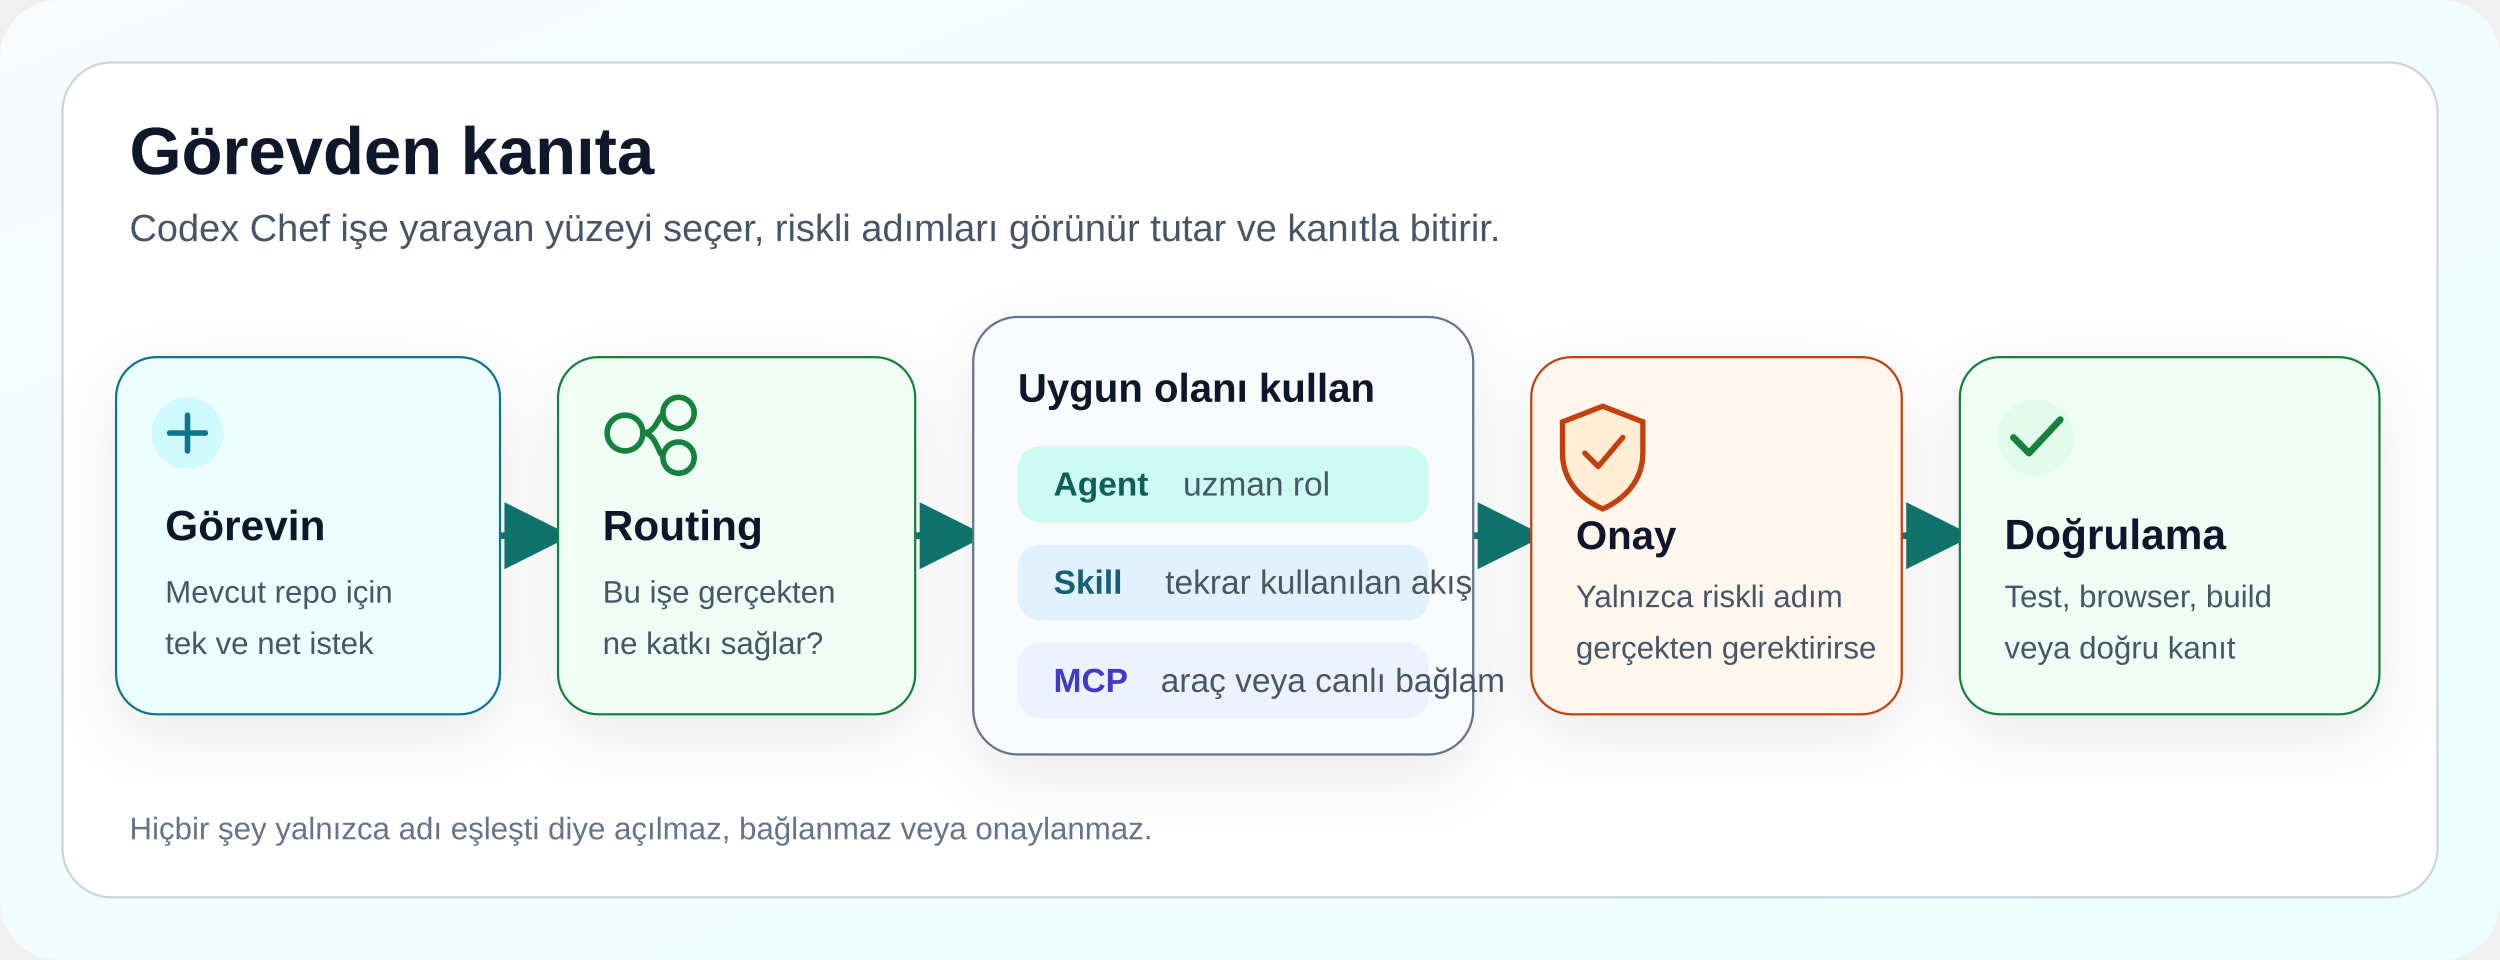
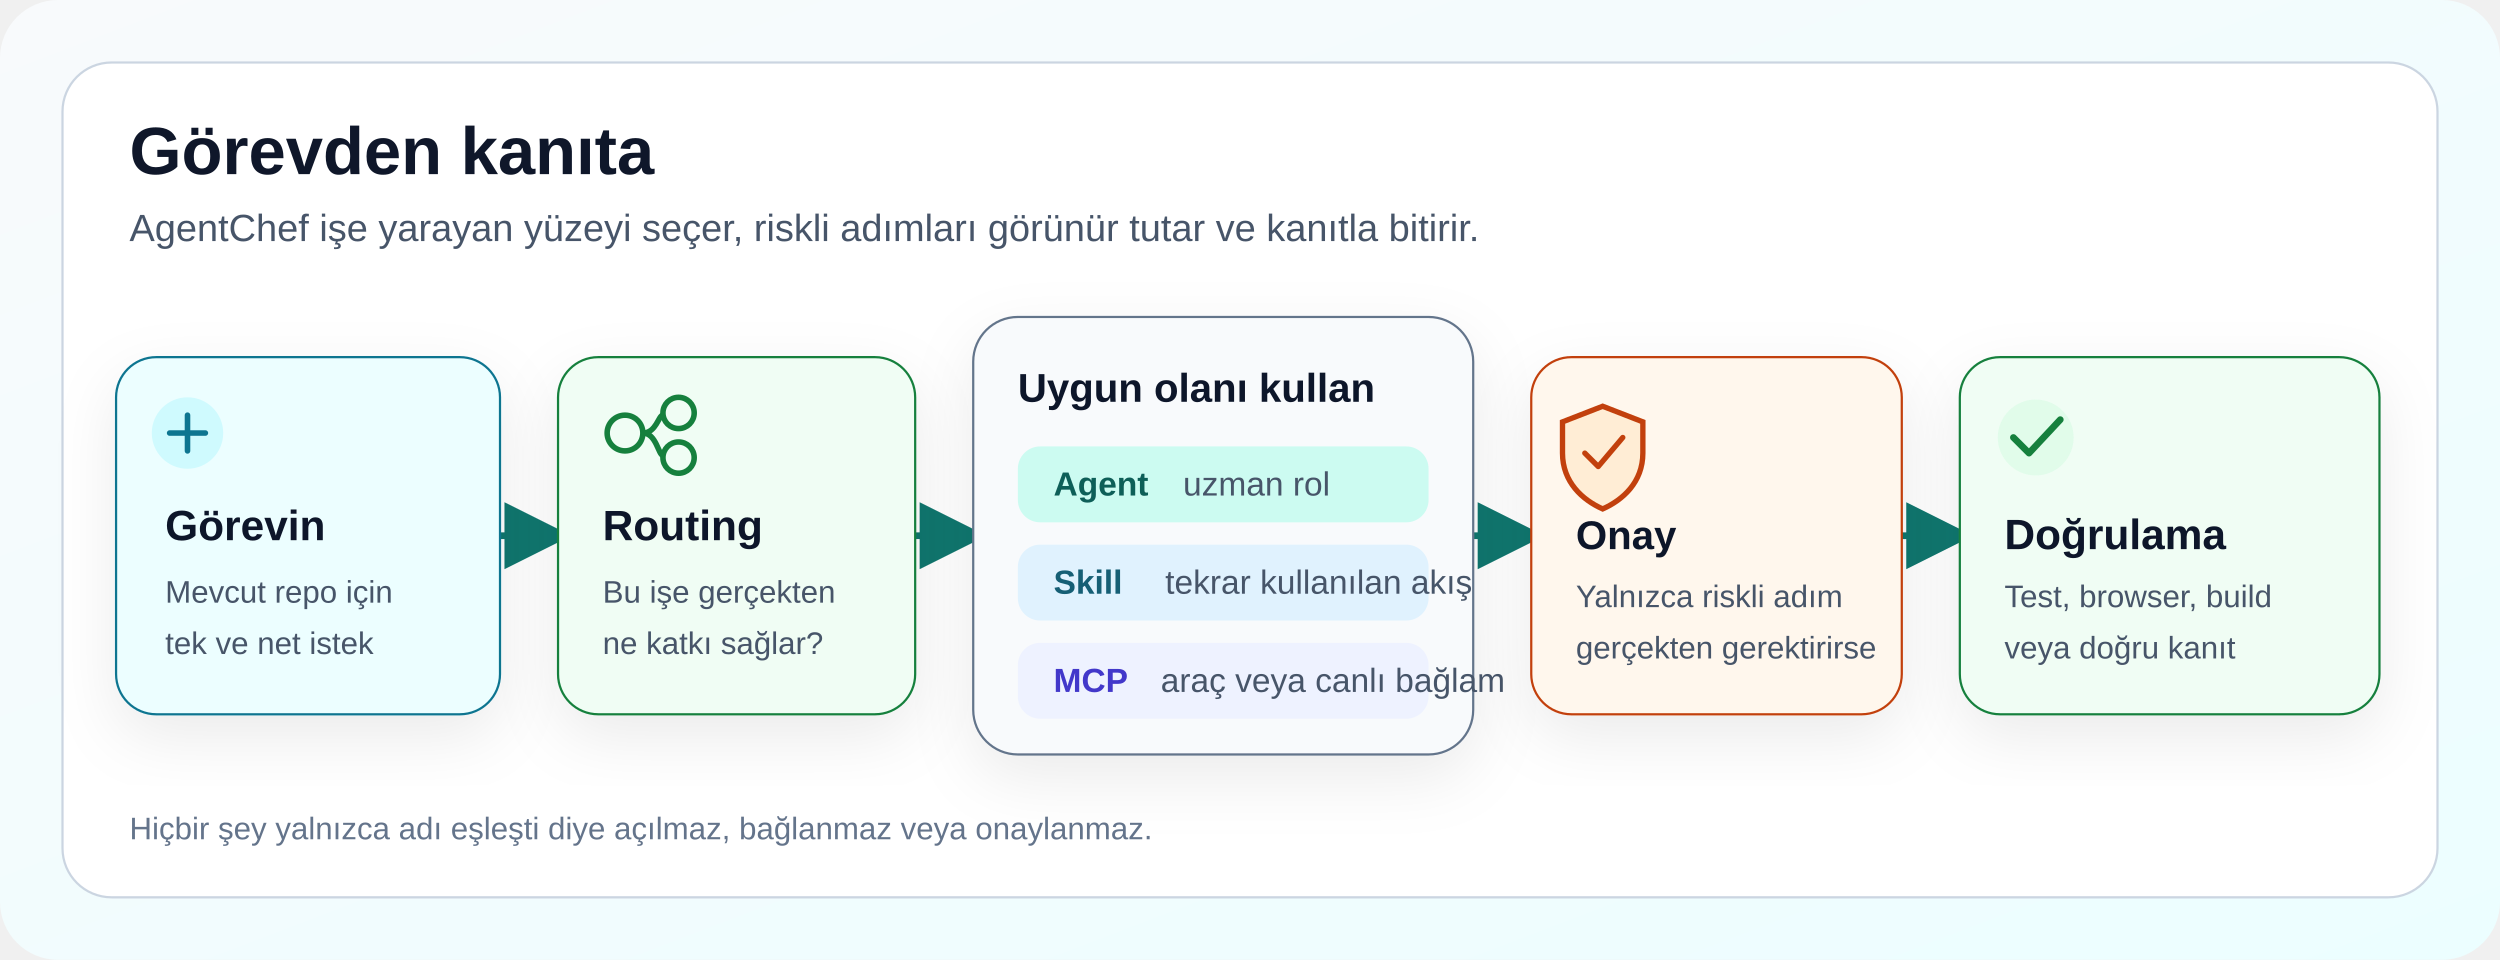
<svg xmlns="http://www.w3.org/2000/svg" width="1120" height="430" viewBox="0 0 1120 430" role="img" aria-labelledby="title desc">
  <defs>
    <linearGradient id="bg" x1="0" y1="0" x2="1" y2="1">
      <stop offset="0%" stop-color="#f8fafc" />
      <stop offset="100%" stop-color="#ecfeff" />
    </linearGradient>
    <filter id="shadow" x="-20%" y="-20%" width="140%" height="140%">
      <feDropShadow dx="0" dy="10" stdDeviation="14" flood-color="#0f172a" flood-opacity="0.08" />
    </filter>
    <marker id="arrow" markerWidth="10" markerHeight="10" refX="8" refY="5" orient="auto">
      <path d="M0 0 L10 5 L0 10 Z" fill="#0f766e" />
    </marker>
    <style>
      .route { stroke-dasharray: 8 11; animation: move 9s linear infinite; }
      .card { animation: arrive .65s cubic-bezier(.22,1,.36,1) both; }
      .d2 { animation-delay: .08s; }
      .d3 { animation-delay: .16s; }
      .d4 { animation-delay: .24s; }
      .d5 { animation-delay: .32s; }
      .pulse { transform-origin: center; animation: pulse 2.8s ease-in-out infinite; }
      @keyframes move { to { stroke-dashoffset: -152; } }
      @keyframes arrive { from { opacity: 0; transform: translateY(10px); } to { opacity: 1; transform: translateY(0); } }
      @keyframes pulse { 50% { opacity: 1; transform: scale(1.12); } }
      @media (prefers-reduced-motion: reduce) {
        .route, .card, .pulse { animation: none; }
      }
    </style>
  </defs>
  <rect width="1120" height="430" rx="26" fill="url(#bg)" />
  <rect x="28" y="28" width="1064" height="374" rx="22" fill="#ffffff" stroke="#cbd5e1" />
  <g font-family="Segoe UI, Arial, sans-serif">
    <text x="58" y="78" font-size="30" font-weight="800" fill="#0f172a">Görevden kanıta</text>
-     <text x="58" y="108" font-size="17" fill="#475569">Codex Chef işe yarayan yüzeyi seçer, riskli adımları görünür tutar ve kanıtla bitirir.</text>
+     <text x="58" y="108" font-size="17" fill="#475569">AgentChef işe yarayan yüzeyi seçer, riskli adımları görünür tutar ve kanıtla bitirir.</text>
    <g fill="none" stroke="#0f766e" stroke-width="3" marker-end="url(#arrow)">
      <path class="route" d="M224 240 H250" />
      <path class="route" d="M410 240 H436" />
      <path class="route" d="M660 240 H686" />
      <path class="route" d="M852 240 H878" />
    </g>
    <g class="card" transform="translate(52 160)" filter="url(#shadow)">
      <rect width="172" height="160" rx="18" fill="#ecfeff" stroke="#0e7490" />
      <circle cx="32" cy="34" r="16" fill="#cffafe" />
      <path d="M24 34 H40 M32 26 V42" stroke="#0e7490" stroke-width="2.5" stroke-linecap="round" />
      <text x="22" y="82" font-size="19" font-weight="800" fill="#0f172a">Görevin</text>
      <text x="22" y="110" font-size="14" fill="#475569">Mevcut repo için</text>
      <text x="22" y="133" font-size="14" fill="#475569">tek ve net istek</text>
    </g>
    <g class="card d2" transform="translate(250 160)" filter="url(#shadow)">
      <rect width="160" height="160" rx="18" fill="#f0fdf4" stroke="#15803d" />
      <circle cx="30" cy="34" r="8" fill="none" stroke="#15803d" stroke-width="2.5" />
      <circle cx="54" cy="25" r="7" fill="none" stroke="#15803d" stroke-width="2.5" />
      <circle cx="54" cy="45" r="7" fill="none" stroke="#15803d" stroke-width="2.5" />
      <path d="M38 34 C44 34 45 26 47 26 M38 34 C44 34 45 44 47 44" fill="none" stroke="#15803d" stroke-width="2.5" />
      <text x="20" y="82" font-size="19" font-weight="800" fill="#0f172a">Routing</text>
      <text x="20" y="110" font-size="14" fill="#475569">Bu işe gerçekten</text>
      <text x="20" y="133" font-size="14" fill="#475569">ne katkı sağlar?</text>
    </g>
    <g class="card d3" transform="translate(436 142)" filter="url(#shadow)">
      <rect width="224" height="196" rx="20" fill="#f8fafc" stroke="#64748b" />
      <text x="20" y="38" font-size="18" font-weight="800" fill="#0f172a">Uygun olanı kullan</text>
      <g font-size="15" font-weight="700">
        <rect x="20" y="58" width="184" height="34" rx="10" fill="#ccfbf1" />
        <text x="36" y="80" fill="#115e59">Agent</text>
        <text x="94" y="80" font-weight="400" fill="#475569">uzman rol</text>
        <rect x="20" y="102" width="184" height="34" rx="10" fill="#e0f2fe" />
        <text x="36" y="124" fill="#155e75">Skill</text>
        <text x="86" y="124" font-weight="400" fill="#475569">tekrar kullanılan akış</text>
        <rect x="20" y="146" width="184" height="34" rx="10" fill="#eef2ff" />
        <text x="36" y="168" fill="#4338ca">MCP</text>
        <text x="84" y="168" font-weight="400" fill="#475569">araç veya canlı bağlam</text>
      </g>
    </g>
    <g class="card d4" transform="translate(686 160)" filter="url(#shadow)">
      <rect width="166" height="160" rx="18" fill="#fff7ed" stroke="#c2410c" />
      <path d="M32 22 L50 29 V43 C50 56 41 64 32 68 C23 64 14 56 14 43 V29 Z" fill="#ffedd5" stroke="#c2410c" stroke-width="2.4" />
      <path d="M24 43 L30 49 L41 36" fill="none" stroke="#c2410c" stroke-width="2.4" stroke-linecap="round" stroke-linejoin="round" />
      <text x="20" y="86" font-size="18" font-weight="800" fill="#0f172a">Onay</text>
      <text x="20" y="112" font-size="14" fill="#475569">Yalnızca riskli adım</text>
      <text x="20" y="135" font-size="14" fill="#475569">gerçekten gerektirirse</text>
    </g>
    <g class="card d5" transform="translate(878 160)" filter="url(#shadow)">
      <rect width="188" height="160" rx="18" fill="#f0fdf4" stroke="#15803d" />
      <circle class="pulse" cx="34" cy="36" r="17" fill="#dcfce7" opacity=".75" />
      <path d="M24 36 L31 43 L45 28" fill="none" stroke="#15803d" stroke-width="3" stroke-linecap="round" stroke-linejoin="round" />
      <text x="20" y="86" font-size="19" font-weight="800" fill="#0f172a">Doğrulama</text>
      <text x="20" y="112" font-size="14" fill="#475569">Test, browser, build</text>
      <text x="20" y="135" font-size="14" fill="#475569">veya doğru kanıt</text>
    </g>
    <text x="58" y="376" font-size="14" fill="#64748b">Hiçbir şey yalnızca adı eşleşti diye açılmaz, bağlanmaz veya onaylanmaz.</text>
  </g>
</svg>
